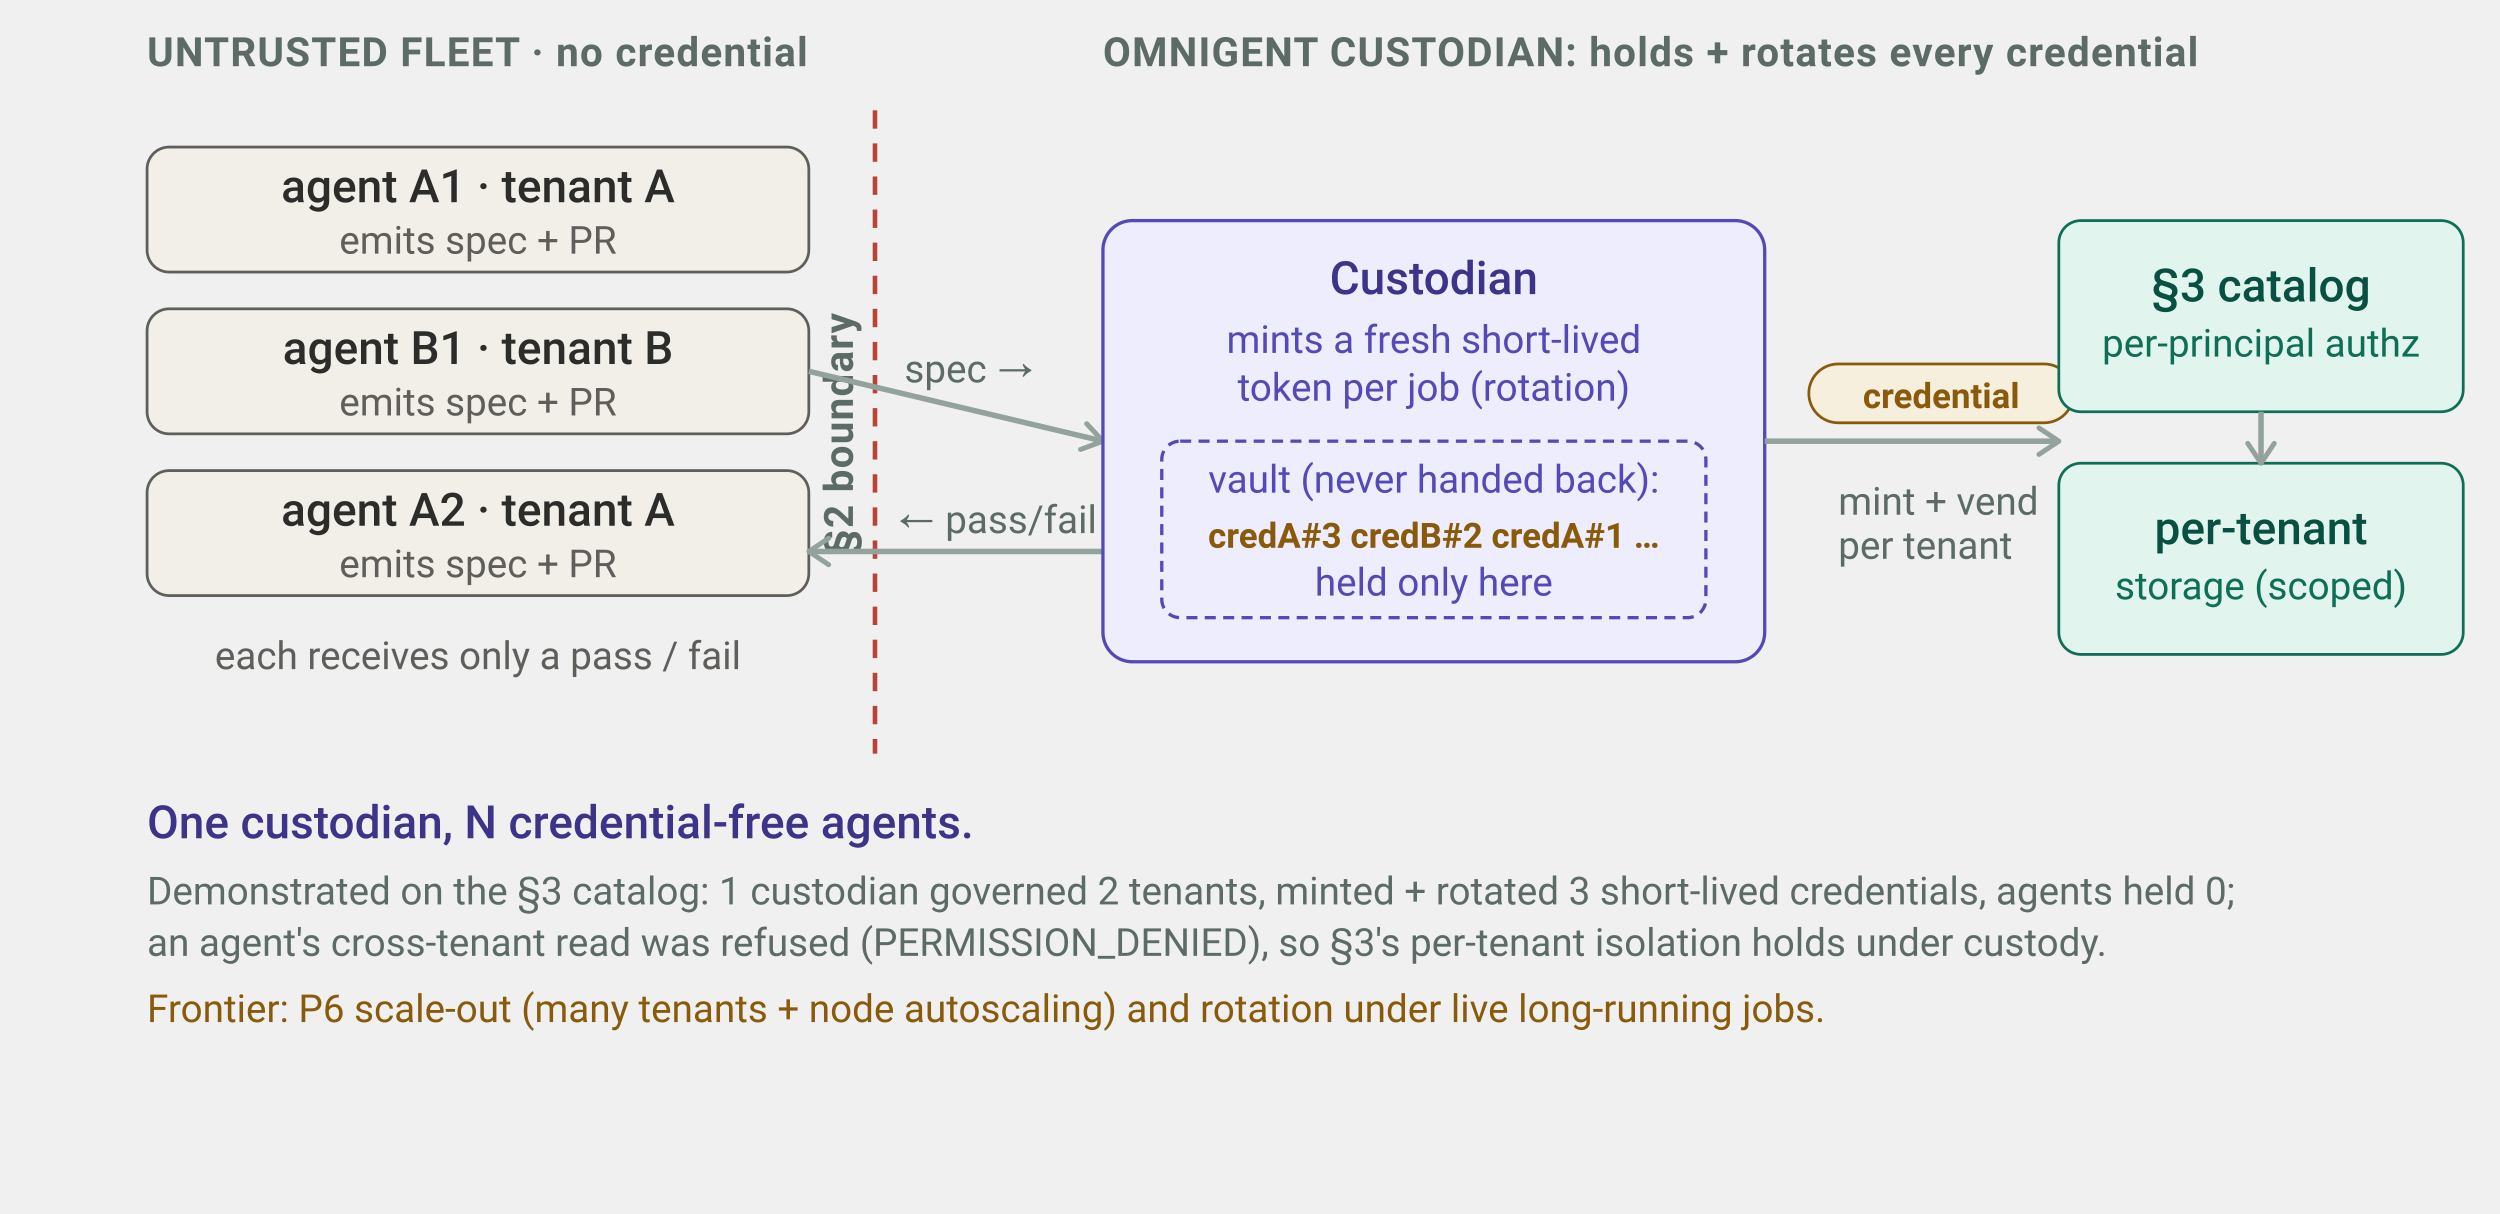
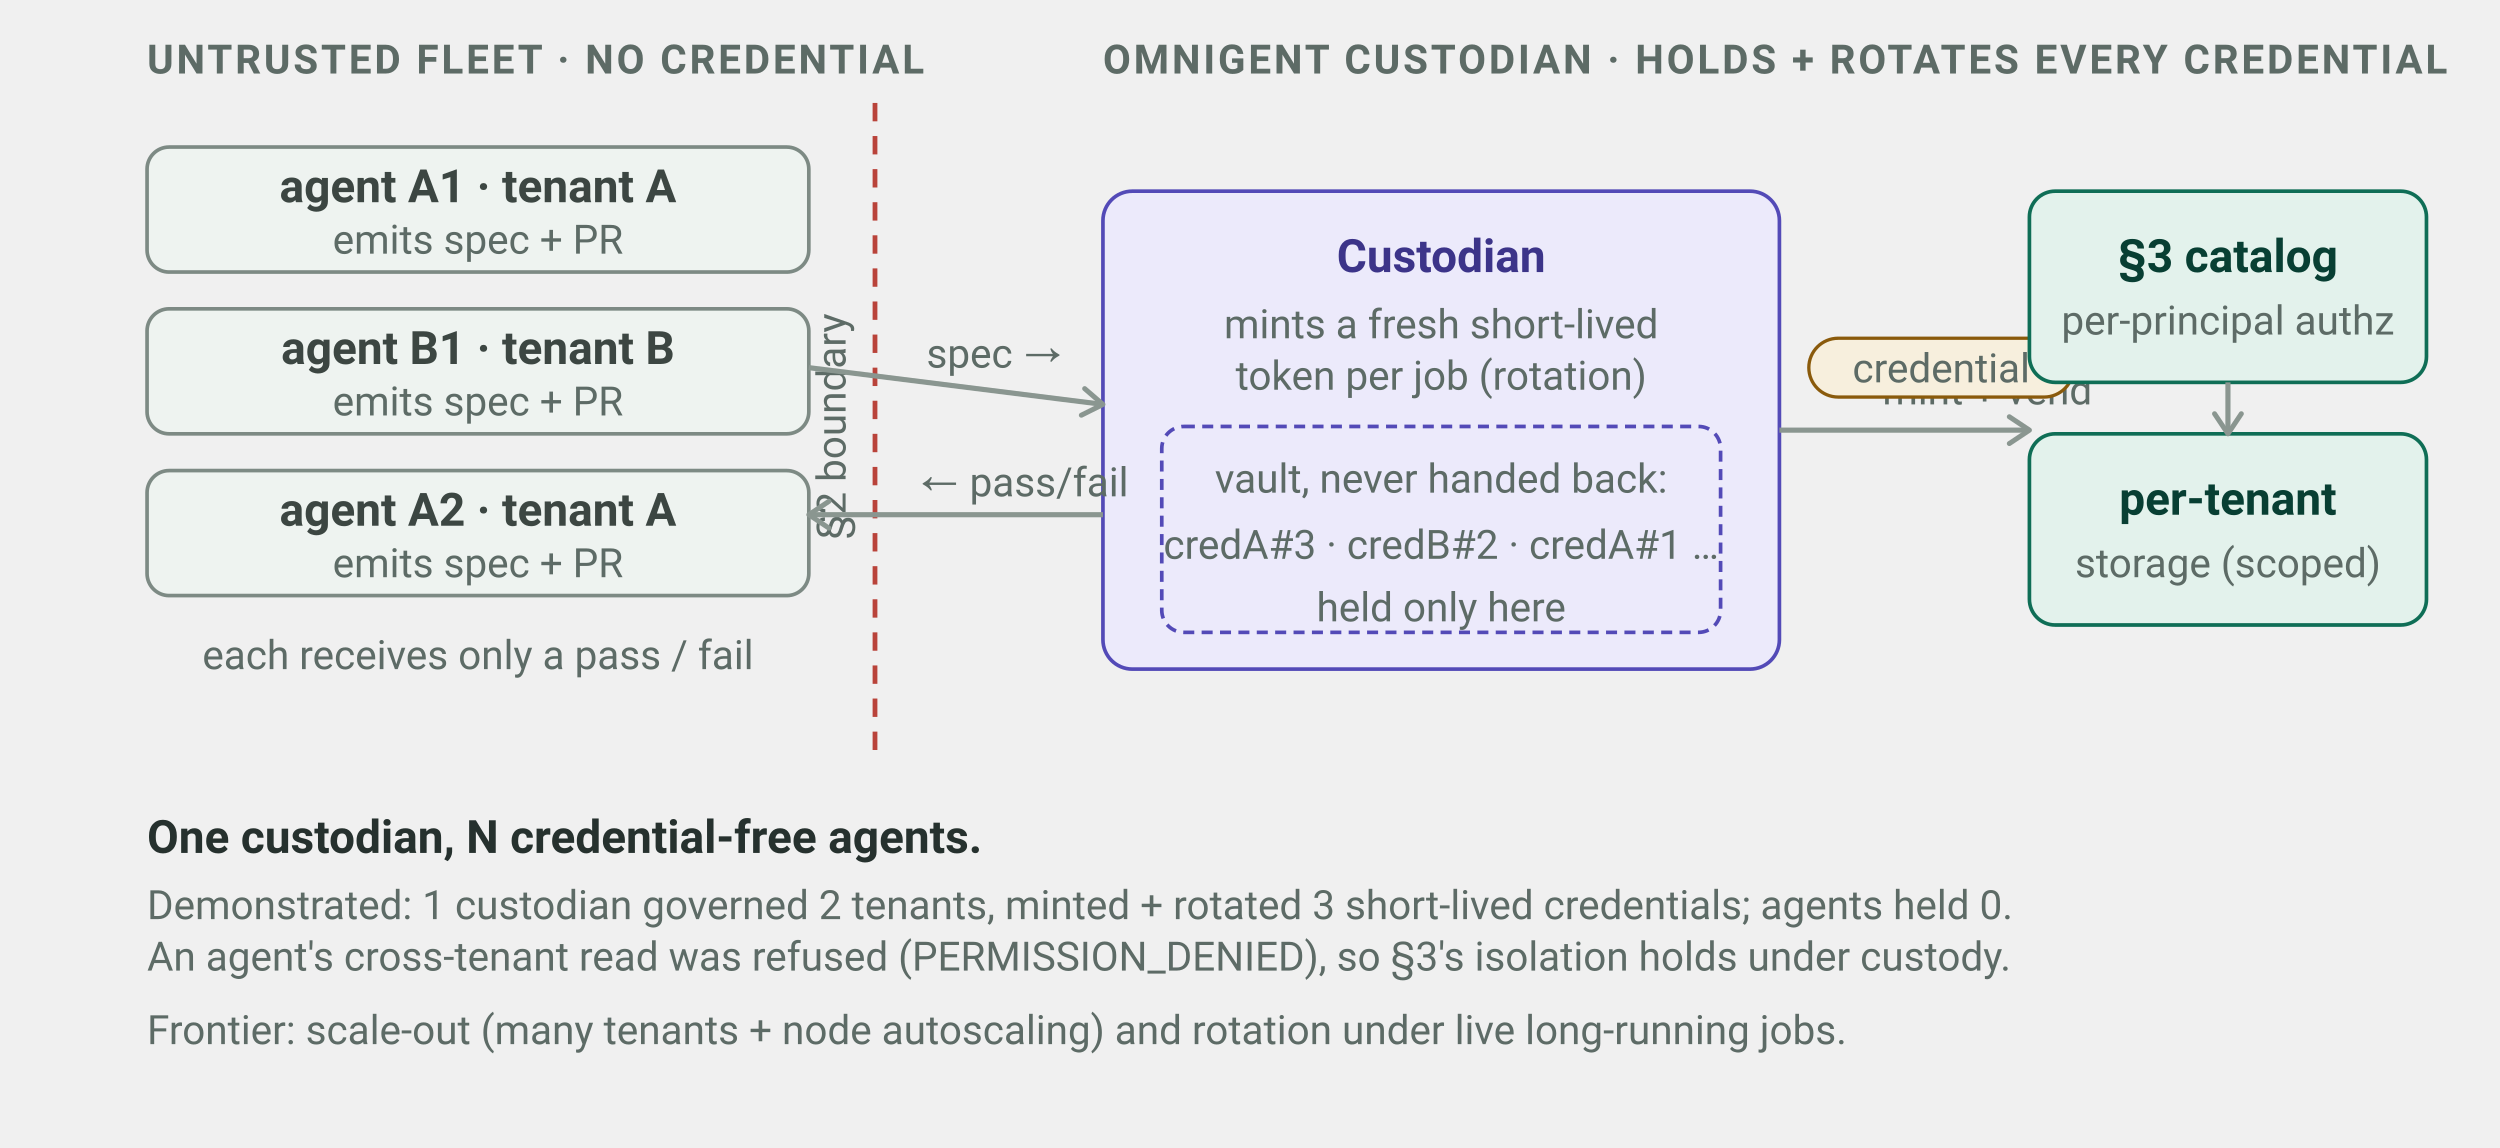
- <svg xmlns="http://www.w3.org/2000/svg" width="100%" viewBox="0 0 680 330" role="img" font-family="ui-sans-serif, system-ui, sans-serif">
+ <svg xmlns="http://www.w3.org/2000/svg" width="100%" viewBox="0 0 680 312" role="img" font-family="ui-sans-serif, system-ui, sans-serif">
  <style>
  text{font-family:ui-sans-serif,system-ui,-apple-system,"Segoe UI",Roboto,Helvetica,Arial,sans-serif}
-   .th{font-size:12.5px;font-weight:500}.ts{font-size:10.5px}
-   .lab{font-size:11px;font-weight:600;fill:#5c6b66;letter-spacing:.03em}
-   .arr{stroke:#93a29d;stroke-width:1.5;fill:none}
-   .att rect{fill:#F1EFE8;stroke:#5F5E5A;stroke-width:.75}.att .th{fill:#2C2C2A}.att .ts{fill:#5F5E5A}
-   .cus rect{fill:#EEEDFE;stroke:#534AB7;stroke-width:.9}.cus .th{fill:#3C3489}.cus .ts{fill:#534AB7}
-   .cat rect{fill:#E1F5EE;stroke:#0F6E56;stroke-width:.75}.cat .th{fill:#085041}.cat .ts{fill:#0F6E56}
-   .cred{fill:#F7EFDD;stroke:#8a5a0b;stroke-width:.75}.credt{font-size:9.5px;font-weight:600;fill:#8a5a0b}
+   .kick{font-size:11px;font-weight:700;letter-spacing:.07em;fill:#5d6b66}
+   .h{font-size:12.5px;font-weight:600;fill:#26312e}.sub{font-size:11px;fill:#5d6b66}
+   .arr{stroke:#8a9690;stroke-width:1.4;fill:none}
+   .att rect{fill:#eef3f0;stroke:#7d8a84;stroke-width:1}.att .h{fill:#3c4642}
+   .cus rect{fill:#eceafb;stroke:#534ab7;stroke-width:1}.cus .h{fill:#3c3489}
+   .cat rect{fill:#e3f2ec;stroke:#0f6e56;stroke-width:1}.cat .h{fill:#083f33}
+   .cred{fill:#f7efdd;stroke:#8a5a0b;stroke-width:.9}
</style>
  <defs>
-     <marker id="arrow" viewBox="0 0 10 10" refX="8" refY="5" markerWidth="6" markerHeight="6" orient="auto-start-reverse">
-       <path d="M2 1L8 5L2 9" fill="none" stroke="context-stroke" stroke-width="1.5" stroke-linecap="round" stroke-linejoin="round" />
+     <marker id="arrow" viewBox="0 0 10 10" refX="8" refY="5" markerWidth="6.5" markerHeight="6.5" orient="auto-start-reverse">
+       <path d="M2 1 L8 5 L2 9" fill="none" stroke="context-stroke" stroke-width="1.5" stroke-linecap="round" stroke-linejoin="round" />
    </marker>
  </defs>
-   <text x="40" y="18" class="lab" fill="#5F5E5A">UNTRUSTED FLEET · no credential</text>
-   <text x="300" y="18" class="lab" fill="#3C3489">OMNIGENT CUSTODIAN: holds + rotates every credential</text>
-   <line x1="238" y1="30" x2="238" y2="205" stroke="#b9433a" stroke-width="1.25" stroke-dasharray="5 4" />
-   <text x="232" y="118" class="lab" fill="#b9433a" text-anchor="middle" transform="rotate(-90 232 118)">§2 boundary</text>
+   <text x="40" y="20" class="kick" fill="#5d6b66">UNTRUSTED FLEET · NO CREDENTIAL</text>
+   <text x="300" y="20" class="kick" fill="#3c3489">OMNIGENT CUSTODIAN · HOLDS + ROTATES EVERY CREDENTIAL</text>
+   <line x1="238" y1="28" x2="238" y2="204" stroke="#b9433a" stroke-width="1.3" stroke-dasharray="5 4" />
+   <text x="230" y="116" class="sub" fill="#b9433a" text-anchor="middle" transform="rotate(-90 230 116)">§2 boundary</text>
  <g class="att">
    <rect x="40" y="40" width="180" height="34" rx="6" />
-     <text x="130" y="55" class="th" text-anchor="middle">agent A1 · tenant A</text>
-     <text x="130" y="69" class="ts" text-anchor="middle">emits spec + PR</text>
+     <text x="130" y="55" class="h" text-anchor="middle">agent A1 · tenant A</text>
+     <text x="130" y="69" class="sub" text-anchor="middle">emits spec + PR</text>
  </g>
  <g class="att">
    <rect x="40" y="84" width="180" height="34" rx="6" />
-     <text x="130" y="99" class="th" text-anchor="middle">agent B1 · tenant B</text>
-     <text x="130" y="113" class="ts" text-anchor="middle">emits spec + PR</text>
+     <text x="130" y="99" class="h" text-anchor="middle">agent B1 · tenant B</text>
+     <text x="130" y="113" class="sub" text-anchor="middle">emits spec + PR</text>
  </g>
  <g class="att">
    <rect x="40" y="128" width="180" height="34" rx="6" />
-     <text x="130" y="143" class="th" text-anchor="middle">agent A2 · tenant A</text>
-     <text x="130" y="157" class="ts" text-anchor="middle">emits spec + PR</text>
+     <text x="130" y="143" class="h" text-anchor="middle">agent A2 · tenant A</text>
+     <text x="130" y="157" class="sub" text-anchor="middle">emits spec + PR</text>
  </g>
-   <text x="130" y="182" class="ts" fill="#5F5E5A" text-anchor="middle">each receives only a pass / fail</text>
-   <line x1="220" y1="101" x2="300" y2="120" class="arr" marker-end="url(#arrow)" />
-   <text x="246" y="104" class="ts" fill="#5c6b66">spec →</text>
-   <line x1="300" y1="150" x2="220" y2="150" class="arr" marker-end="url(#arrow)" />
-   <text x="244" y="145" class="ts" fill="#5c6b66">← pass/fail</text>
+   <text x="130" y="182" class="sub" fill="#3c4642" text-anchor="middle">each receives only a pass / fail</text>
  <g class="cus">
-     <rect x="300" y="60" width="180" height="120" rx="8" />
-     <text x="390" y="80" class="th" text-anchor="middle">Custodian</text>
-     <text x="390" y="96" class="ts" text-anchor="middle">mints a fresh short-lived</text>
-     <text x="390" y="109" class="ts" text-anchor="middle">token per job (rotation)</text>
-     <rect x="316" y="120" width="148" height="48" rx="5" fill="#ffffff" stroke="#534AB7" stroke-width=".5" stroke-dasharray="3 2" />
-     <text x="390" y="134" class="ts" text-anchor="middle" fill="#3C3489">vault (never handed back):</text>
-     <text x="390" y="149" class="credt" text-anchor="middle">credA#3  credB#2  credA#1 …</text>
-     <text x="390" y="162" class="ts" text-anchor="middle" fill="#534AB7">held only here</text>
+     <rect x="300" y="52" width="184" height="130" rx="8" />
+     <text x="392" y="74" class="h" text-anchor="middle" fill="#3c3489">Custodian</text>
+     <text x="392" y="92" class="sub" text-anchor="middle">mints a fresh short-lived</text>
+     <text x="392" y="106" class="sub" text-anchor="middle">token per job (rotation)</text>
+     <rect x="316" y="116" width="152" height="56" rx="6" fill="#ffffff" stroke="#534ab7" stroke-width=".6" stroke-dasharray="3 2" />
+     <text x="392" y="134" class="sub" text-anchor="middle" fill="#3c3489">vault, never handed back:</text>
+     <text x="392" y="152" class="sub" text-anchor="middle" fill="#8a5a0b">credA#3 · credB#2 · credA#1 …</text>
+     <text x="392" y="169" class="sub" text-anchor="middle" fill="#534ab7">held only here</text>
  </g>
-   <line x1="480" y1="120" x2="560" y2="120" class="arr" marker-end="url(#arrow)" />
-   <g>
-     <rect class="cred" x="492" y="99" width="72" height="16" rx="8" />
-     <text x="528" y="111" class="credt" text-anchor="middle">credential</text>
-   </g>
-   <text x="500" y="140" class="ts" fill="#5c6b66">mint + vend</text>
-   <text x="500" y="152" class="ts" fill="#5c6b66">per tenant</text>
+   <line x1="220" y1="100" x2="300" y2="110" class="arr" marker-end="url(#arrow)" />
+   <text x="252" y="100" class="sub" fill="#5d6b66">spec →</text>
+   <line x1="300" y1="140" x2="220" y2="140" class="arr" marker-end="url(#arrow)" />
+   <text x="250" y="135" class="sub" fill="#5d6b66">← pass/fail</text>
+   <line x1="484" y1="117" x2="552" y2="117" class="arr" marker-end="url(#arrow)" />
+   <text x="512" y="110" class="sub" fill="#5d6b66">mint + vend</text>
+   <rect class="cred" x="492" y="92" width="72" height="16" rx="8" />
+   <text x="528" y="104" class="sub" fill="#8a5a0b" text-anchor="middle">credential</text>
  <g class="cat">
-     <rect x="560" y="60" width="110" height="52" rx="6" />
-     <text x="615" y="82" class="th" text-anchor="middle">§3 catalog</text>
-     <text x="615" y="97" class="ts" text-anchor="middle">per-principal authz</text>
+     <rect x="552" y="52" width="108" height="52" rx="7" />
+     <text x="606" y="74" class="h" text-anchor="middle" fill="#083f33">§3 catalog</text>
+     <text x="606" y="91" class="sub" text-anchor="middle">per-principal authz</text>
  </g>
  <g class="cat">
-     <rect x="560" y="126" width="110" height="52" rx="6" />
-     <text x="615" y="148" class="th" text-anchor="middle">per-tenant</text>
-     <text x="615" y="163" class="ts" text-anchor="middle">storage (scoped)</text>
+     <rect x="552" y="118" width="108" height="52" rx="7" />
+     <text x="606" y="140" class="h" text-anchor="middle" fill="#083f33">per-tenant</text>
+     <text x="606" y="157" class="sub" text-anchor="middle">storage (scoped)</text>
  </g>
-   <line x1="615" y1="112" x2="615" y2="126" class="arr" marker-end="url(#arrow)" />
-   <text x="40" y="228" class="th" fill="#3C3489">One custodian, N credential-free agents.</text>
-   <text x="40" y="246" class="ts" fill="#5c6b66">Demonstrated on the §3 catalog: 1 custodian governed 2 tenants, minted + rotated 3 short-lived credentials, agents held 0;</text>
-   <text x="40" y="260" class="ts" fill="#5c6b66">an agent's cross-tenant read was refused (PERMISSION_DENIED), so §3's per-tenant isolation holds under custody.</text>
-   <text x="40" y="278" class="ts" fill="#8a5a0b">Frontier: P6 scale-out (many tenants + node autoscaling) and rotation under live long-running jobs.</text>
+   <line x1="606" y1="104" x2="606" y2="118" class="arr" marker-end="url(#arrow)" />
+   <text x="40" y="232" class="h" fill="#3c3489">One custodian, N credential-free agents.</text>
+   <text x="40" y="250" class="sub">Demonstrated: 1 custodian governed 2 tenants, minted + rotated 3 short-lived credentials; agents held 0.</text>
+   <text x="40" y="264" class="sub">An agent's cross-tenant read was refused (PERMISSION_DENIED), so §3's isolation holds under custody.</text>
+   <text x="40" y="284" class="sub" fill="#8a5a0b">Frontier: scale-out (many tenants + node autoscaling) and rotation under live long-running jobs.</text>
</svg>
